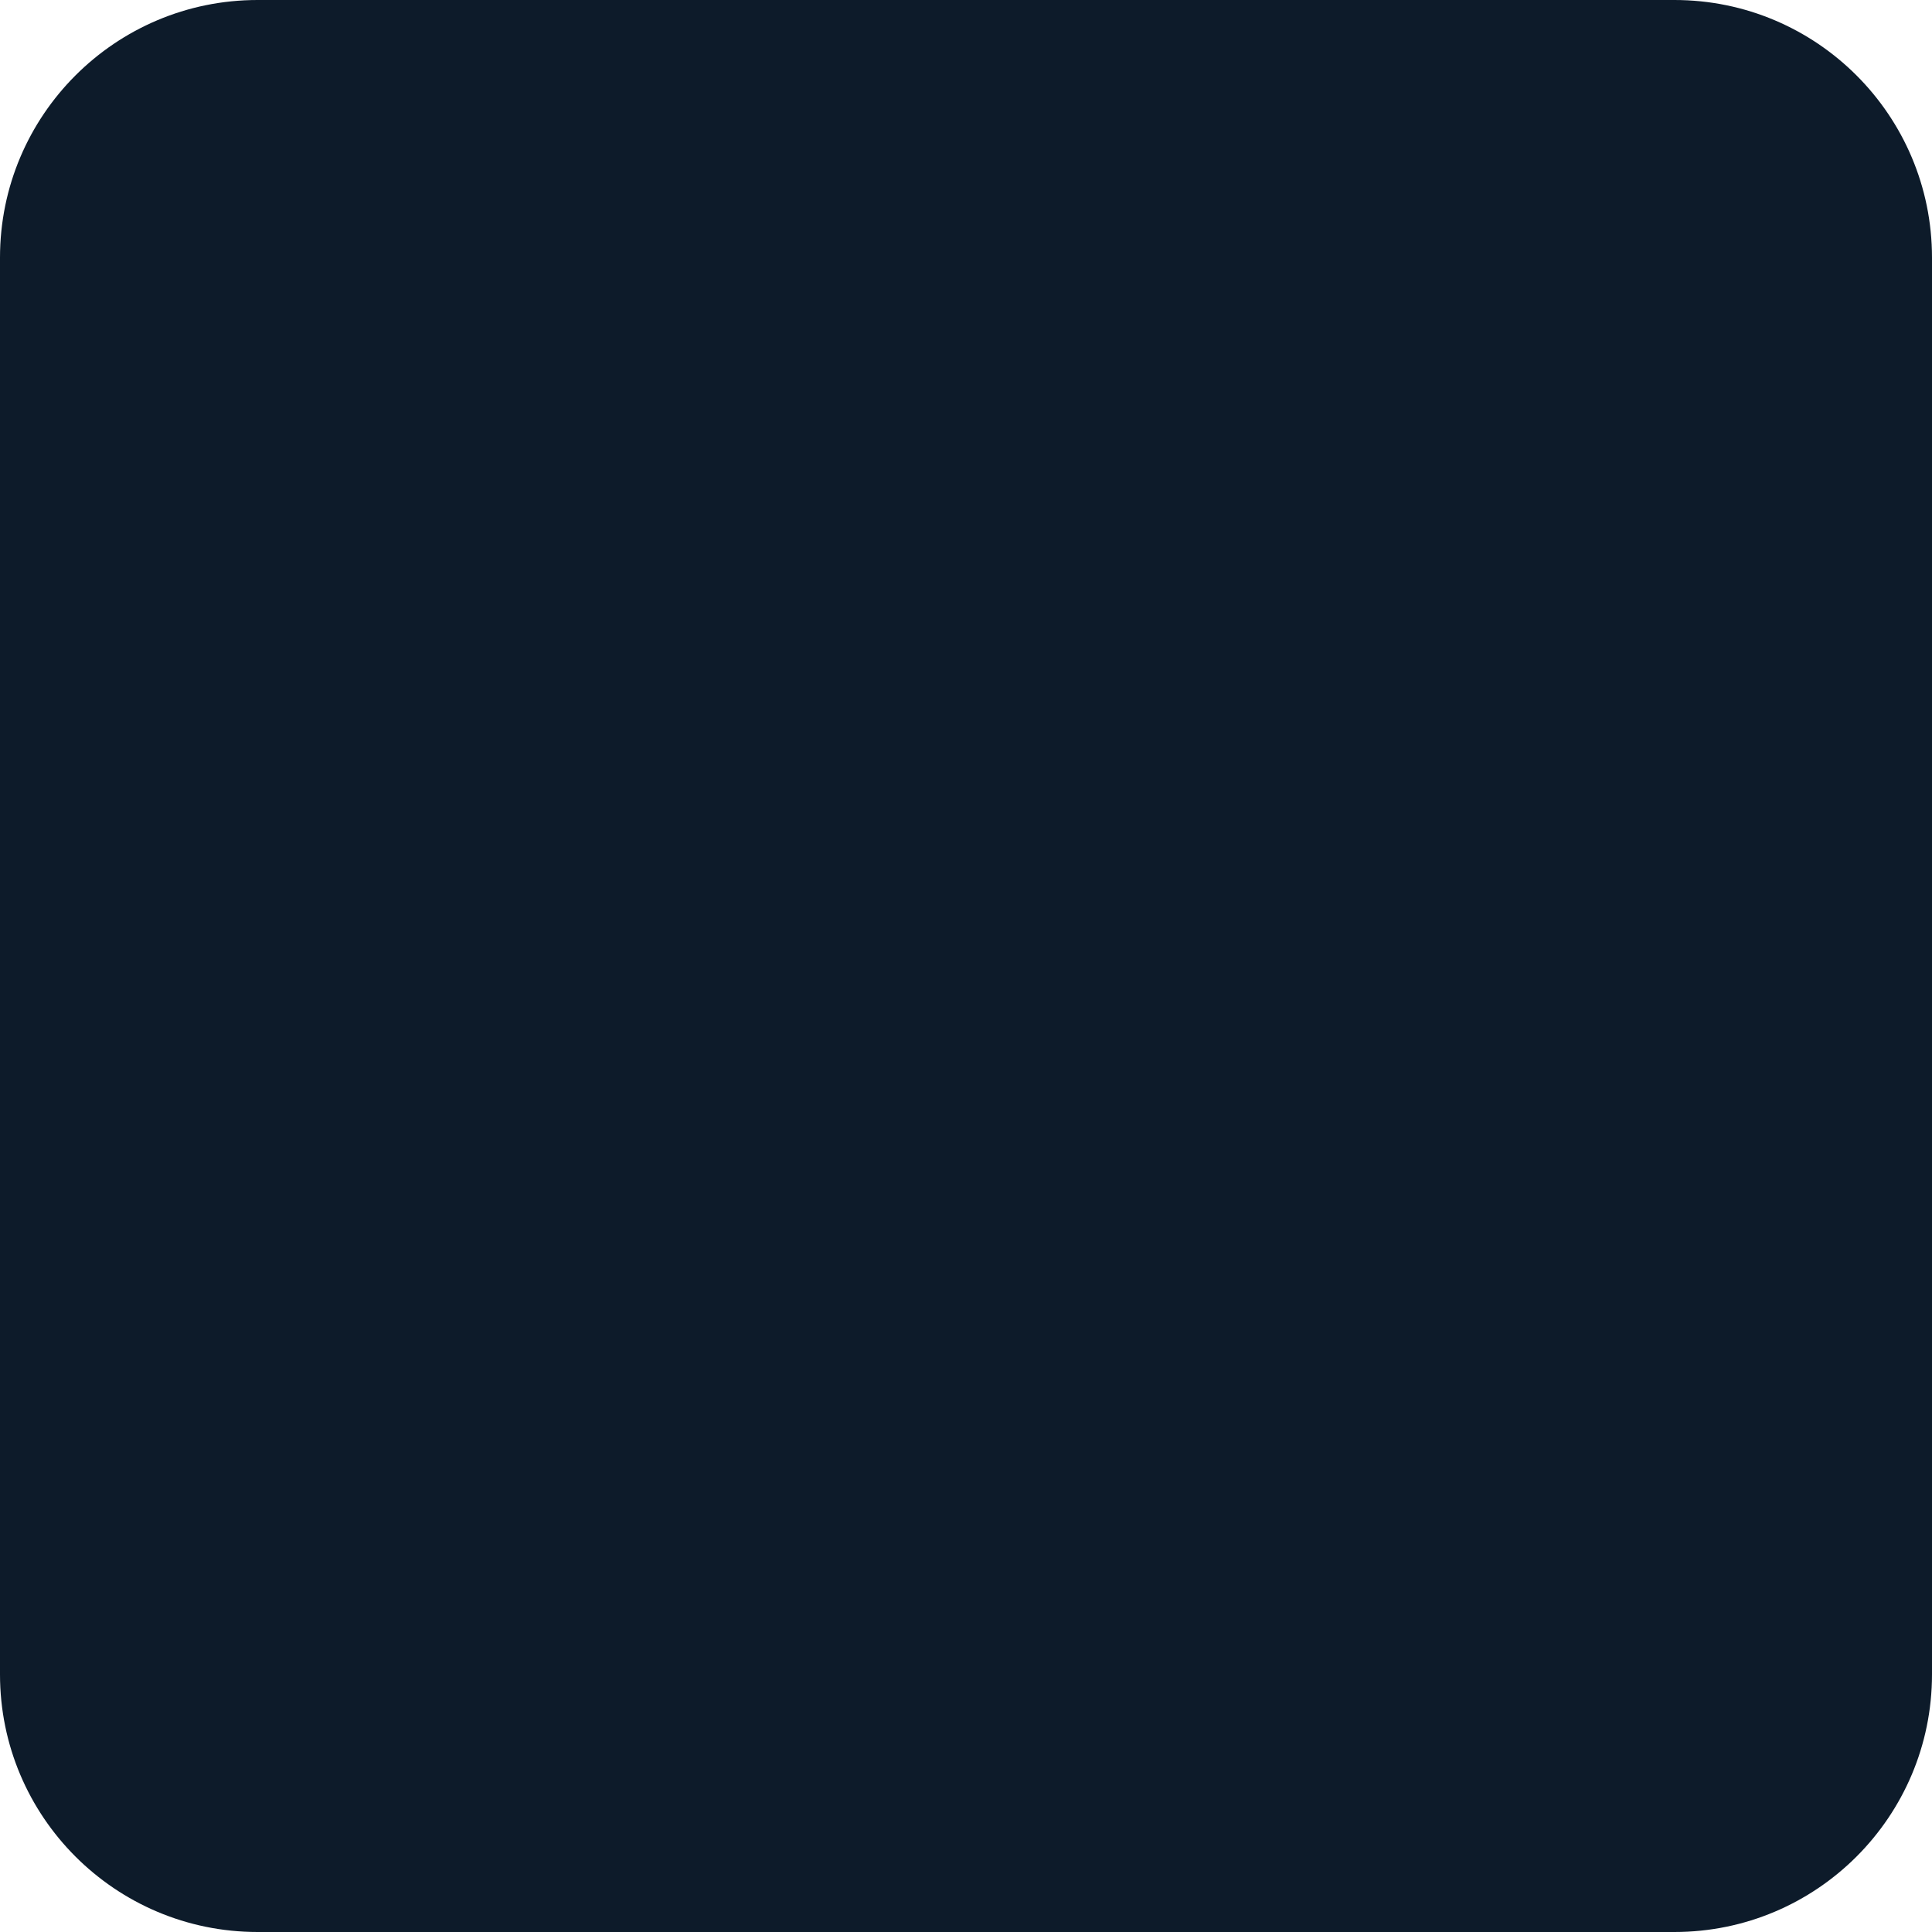
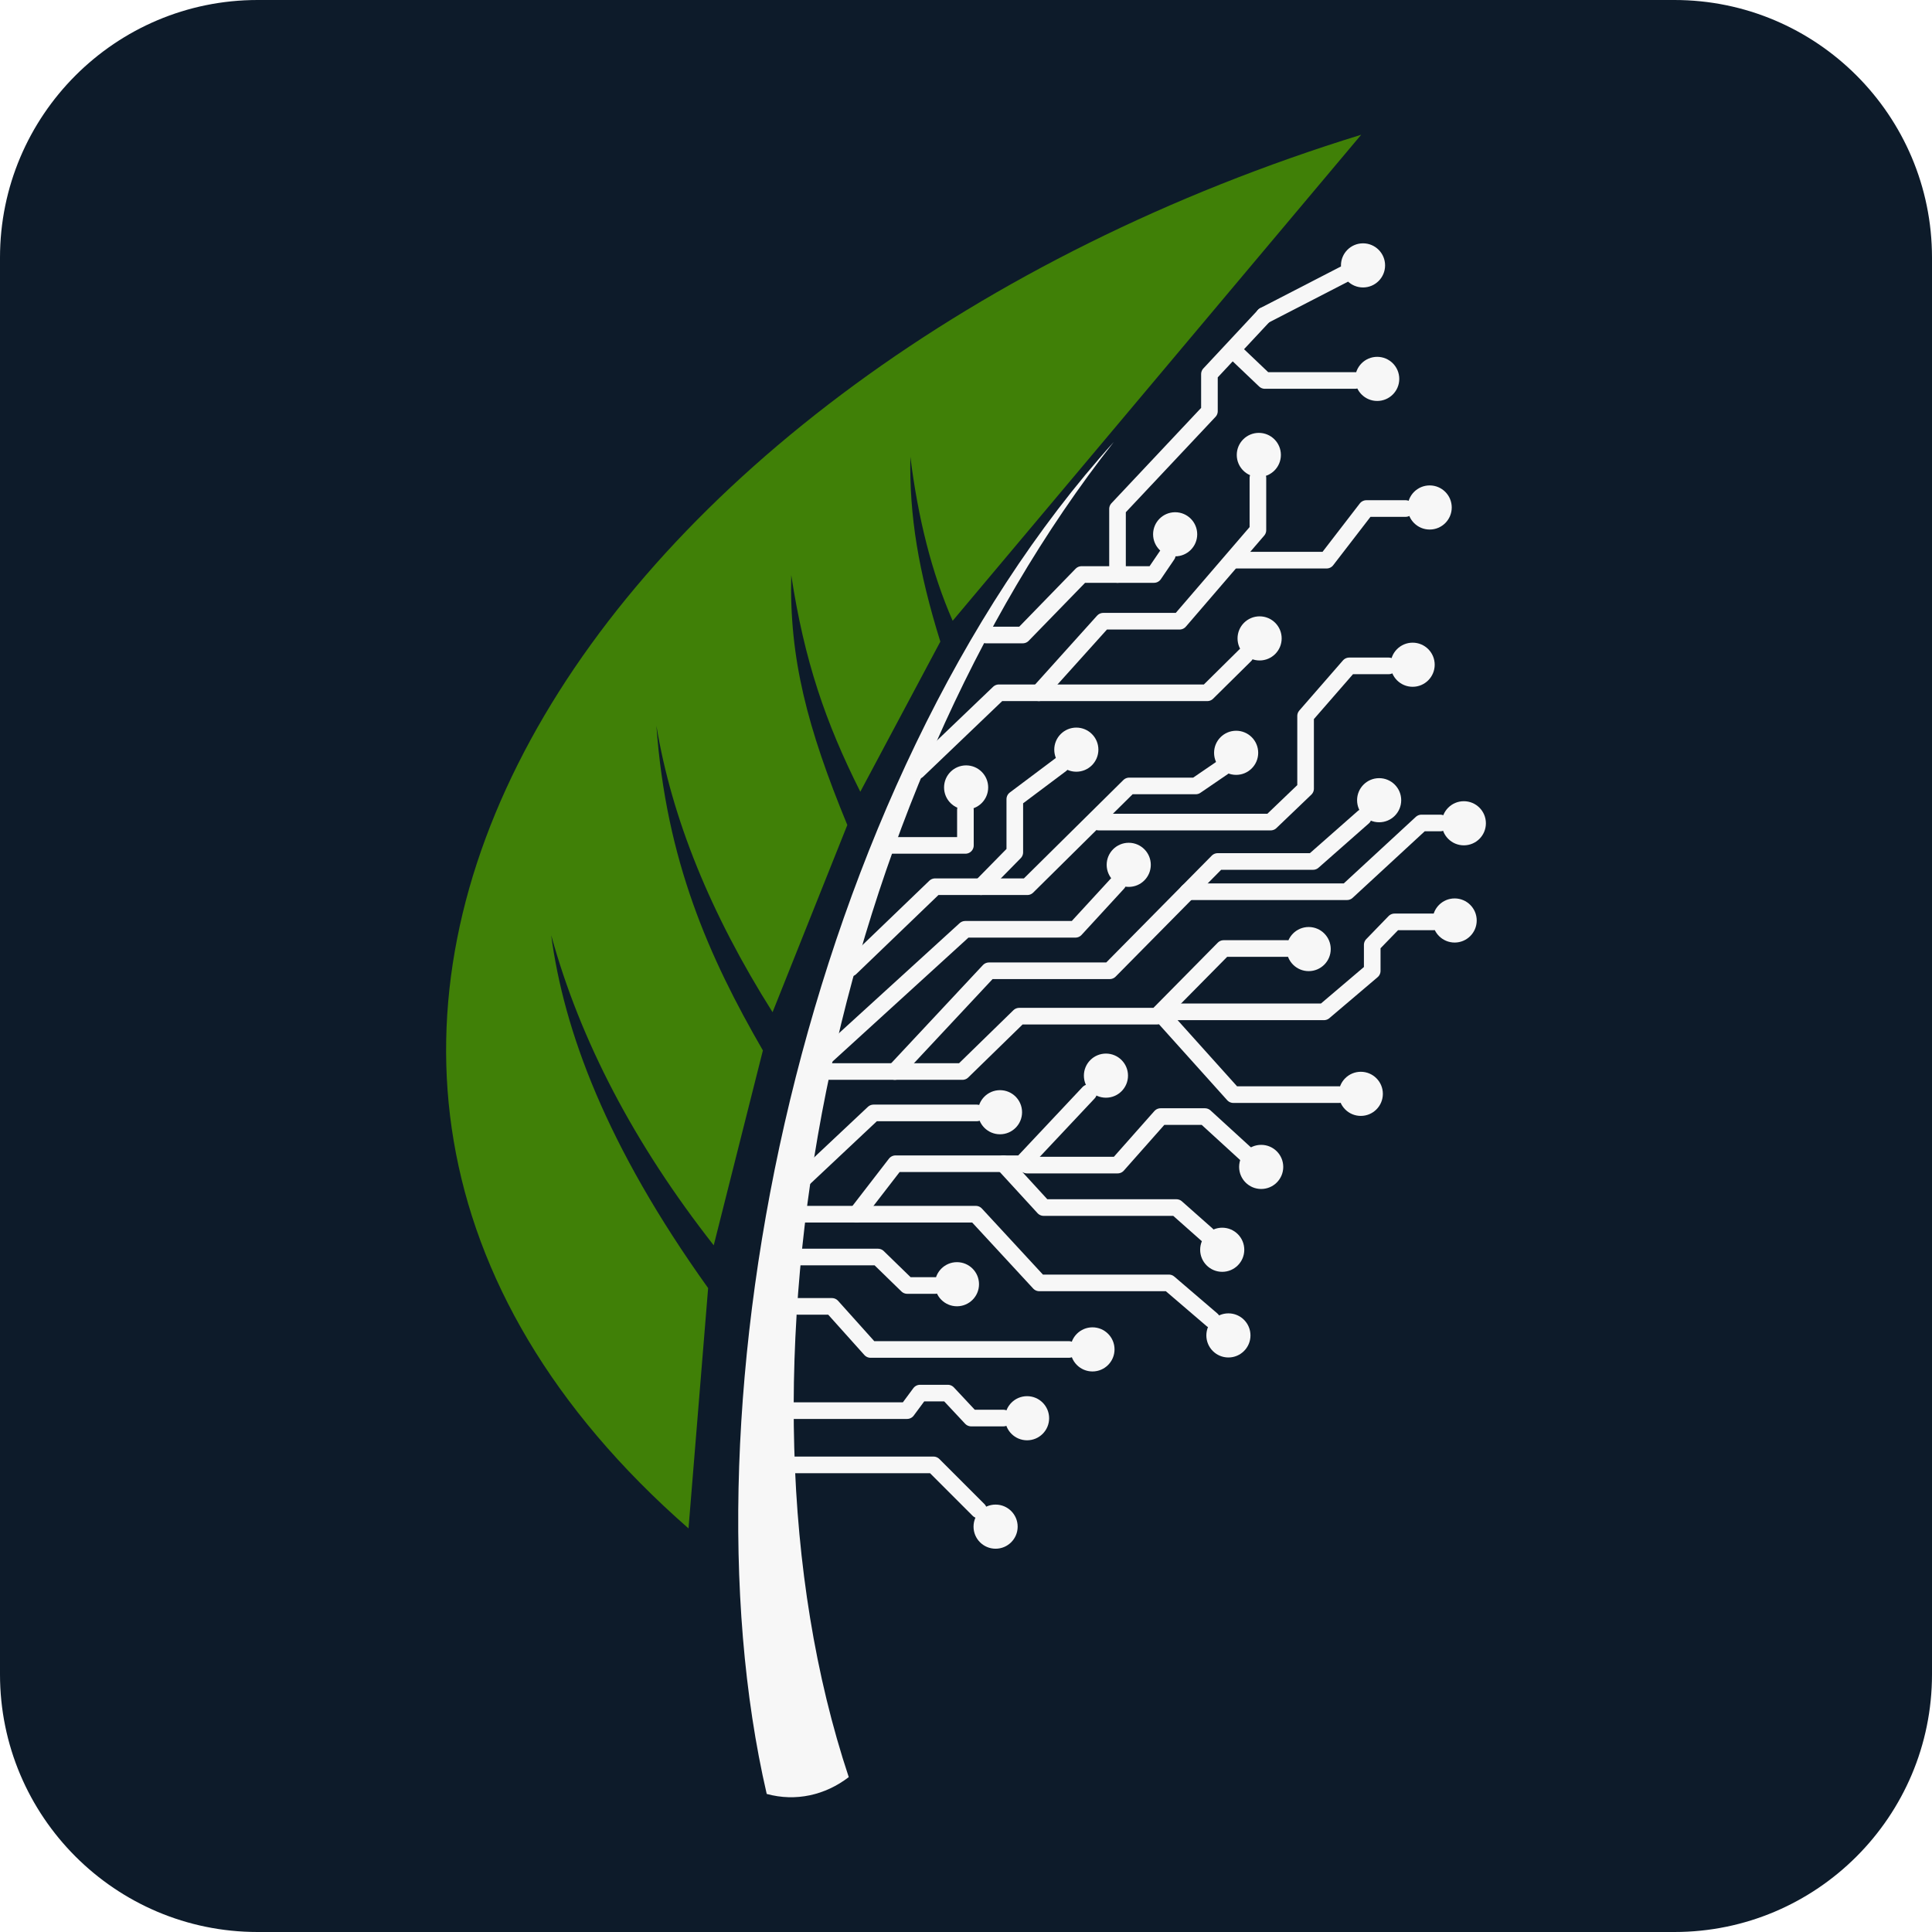
- <svg xmlns="http://www.w3.org/2000/svg" viewBox="220 580 600 600">
-   <rect x="220" y="580" width="600" height="600" rx="80" fill="#0D1B2A" />
-   <g transform="translate(0,67.5)">
-     <g transform="matrix(1,0,0,1,-508.495,-1061.87)">
+ <svg xmlns="http://www.w3.org/2000/svg" width="100%" height="100%" viewBox="0 0 600 600" version="1.1" xml:space="preserve" style="fill-rule:evenodd;clip-rule:evenodd;stroke-linecap:round;stroke-linejoin:round;stroke-miterlimit:1.5;">
+   <g transform="matrix(1,0,0,1,-220,-580)">
+     <path d="M820,660L820,1100C820,1144.15 784.153,1180 740,1180L300,1180C255.847,1180 220,1144.15 220,1100L220,660C220,615.847 255.847,580 300,580L740,580C784.153,580 820,615.847 820,660Z" style="fill:rgb(13,27,42);" />
+   </g>
+   <g transform="matrix(1,0,0,1,-220,-512.5)">
+     <g transform="matrix(1,0,0,1,-190.485,-549.369)">
      <g transform="matrix(0.479767,0,0,0.479767,457.613,854.167)">
-         <path d="M451.178,1583.27C364.208,1321.42 442.128,948.62 622.724,719.037C422.088,941.363 339.468,1341.09 398.076,1594.16C416.893,1599.32 435.986,1594.95 451.178,1583.27Z" fill="#BEE9E8" />
+         <path d="M451.178,1583.27C364.208,1321.42 442.128,948.62 622.724,719.037C422.088,941.363 339.468,1341.09 398.076,1594.16C416.893,1599.32 435.986,1594.95 451.178,1583.27Z" style="fill:rgb(247,247,247);" />
      </g>
      <g transform="matrix(0.479767,0,0,0.479767,455.613,850.167)">
-         <path d="M787.049,528.486L522.611,843.103C509.148,812.4 500.203,776.816 495.223,736.947C494.501,774.777 500.436,811.086 514.631,856.583L462.825,953.765C440.235,908.8 426.655,869.105 418.106,813.542C416.831,867.306 428.313,911.927 454.412,975.302L406.03,1096.47C365.645,1032.49 340.708,970.687 330.834,911.009C337.093,998.171 364.737,1060.63 399.768,1121.22L367.944,1247.37C316.501,1181.79 281.478,1114.85 262.723,1046.57C270.96,1108.5 298.293,1182.79 364.319,1275.06L351.621,1430.62C-4.086,1119.05 289.468,681.91 787.049,528.486Z" fill="#408007" />
+         <path d="M787.049,528.486L522.611,843.103C509.148,812.4 500.203,776.816 495.223,736.947C494.501,774.777 500.436,811.086 514.631,856.583L462.825,953.765C440.235,908.8 426.655,869.105 418.106,813.542C416.831,867.306 428.313,911.927 454.412,975.302L406.03,1096.47C365.645,1032.49 340.708,970.687 330.834,911.009C337.093,998.171 364.737,1060.63 399.768,1121.22L367.944,1247.37C316.501,1181.79 281.478,1114.85 262.723,1046.57C270.96,1108.5 298.293,1182.79 364.319,1275.06L351.621,1430.62C-4.086,1119.05 289.468,681.91 787.049,528.486Z" style="fill:rgb(64,128,7);" />
+       </g>
+     </g>
+     <g transform="matrix(1,0,0,1,-190.485,-549.369)">
+       <g transform="matrix(0.479767,0,0,0.479767,457.613,854.167)">
+         <path d="M412.764,1381.16L506.026,1381.16L535.194,1410.33" style="fill:none;stroke:rgb(247,247,247);stroke-width:10.76px;" />
+       </g>
+       <g transform="matrix(0.479767,0,0,0.479767,457.613,854.167)">
+         <path d="M413.186,1346.04L488.917,1346.04L497.315,1334.69L515.307,1334.69L530.429,1350.85L551.307,1350.85" style="fill:none;stroke:rgb(247,247,247);stroke-width:10.76px;" />
+       </g>
+       <g transform="matrix(0.479767,0,0,0.479767,457.613,854.167)">
+         <path d="M418.296,1278.56L440.276,1278.56L465.296,1306.45L593.645,1306.45" style="fill:none;stroke:rgb(247,247,247);stroke-width:10.76px;" />
+       </g>
+       <g transform="matrix(0.479767,0,0,0.479767,457.613,854.167)">
+         <path d="M420.386,1246.61L470.089,1246.61L489.022,1265.04L507.179,1265.04" style="fill:none;stroke:rgb(247,247,247);stroke-width:10.76px;" />
+       </g>
+       <g transform="matrix(0.479767,0,0,0.479767,457.613,854.167)">
+         <path d="M420.44,1218.88L533.417,1218.88L574.515,1263.36L658.417,1263.36L686.335,1287.27" style="fill:none;stroke:rgb(247,247,247);stroke-width:10.76px;" />
+       </g>
+       <g transform="matrix(0.479767,0,0,0.479767,457.613,854.167)">
+         <path d="M456.241,1218.88L481.456,1186.22L563.233,1186.22L606.432,1140.27" style="fill:none;stroke:rgb(247,247,247);stroke-width:10.76px;" />
+       </g>
+       <g transform="matrix(0.479767,0,0,0.479767,457.613,854.167)">
+         <path d="M551.331,1186.22L577.347,1214.59L663.268,1214.59L683.018,1232.08" style="fill:none;stroke:rgb(247,247,247);stroke-width:10.76px;" />
+       </g>
+       <g transform="matrix(0.479767,0,0,0.479767,456.753,855.889)">
+         <path d="M568.354,1183.51L627.015,1183.51L654.815,1152.11L683.53,1152.11L709.975,1176.29" style="fill:none;stroke:rgb(247,247,247);stroke-width:10.76px;" />
+       </g>
+       <g transform="matrix(0.479767,0,0,0.479767,457.613,854.167)">
+         <path d="M420.493,1197.26L467.241,1153.33L534.026,1153.33" style="fill:none;stroke:rgb(247,247,247);stroke-width:10.76px;" />
+       </g>
+       <g transform="matrix(0.479767,0,0,0.479767,457.613,854.167)">
+         <path d="M438.784,1126.53L524.772,1126.53L561.515,1090.7L650.632,1090.7L693.874,1046.91L735.034,1046.91" style="fill:none;stroke:rgb(247,247,247);stroke-width:10.76px;" />
+       </g>
+       <g transform="matrix(0.479767,0,0,0.479767,457.613,854.167)">
+         <path d="M480.995,1126.53L541.94,1061.32L620.1,1061.32L689.975,990.575L751.71,990.575L784.257,961.907" style="fill:none;stroke:rgb(247,247,247);stroke-width:10.76px;" />
+       </g>
+       <g transform="matrix(0.479767,0,0,0.479767,457.613,854.167)">
+         <path d="M670.639,1010.15L773.706,1010.15L821.905,965.646L834.093,965.646" style="fill:none;stroke:rgb(247,247,247);stroke-width:10.76px;" />
+       </g>
+       <g transform="matrix(0.479767,0,0,0.479767,457.613,854.167)">
+         <path d="M436.491,1116.6L526.573,1034.47L597.909,1034.47L625.409,1004.56" style="fill:none;stroke:rgb(247,247,247);stroke-width:10.76px;" />
+       </g>
+       <g transform="matrix(0.479767,0,0,0.479767,457.613,854.167)">
+         <path d="M452.253,1059.62L507.069,1006.9L566.765,1006.9L632.718,941.669L675.788,941.669L693.522,929.548" style="fill:none;stroke:rgb(247,247,247);stroke-width:10.76px;" />
+       </g>
+       <g transform="matrix(0.479767,0,0,0.479767,457.613,854.167)">
+         <path d="M536.804,1006.9L558.663,984.649L558.663,950.223L588.608,927.762" style="fill:none;stroke:rgb(247,247,247);stroke-width:10.76px;" />
+       </g>
+       <g transform="matrix(0.479767,0,0,0.479767,457.613,854.167)">
+         <path d="M479.628,980.161L526.694,980.161L526.694,957.126" style="fill:none;stroke:rgb(247,247,247);stroke-width:10.76px;" />
+       </g>
+       <g transform="matrix(0.479767,0,0,0.479767,457.613,854.167)">
+         <path d="M495.614,931.823L548.339,881.372L683.253,881.372L707.874,857.044" style="fill:none;stroke:rgb(247,247,247);stroke-width:10.76px;" />
+       </g>
+       <g transform="matrix(0.479767,0,0,0.479767,457.613,854.167)">
+         <path d="M574.225,881.372L615.921,835.04L665.327,835.04L716.03,776.105L716.03,742.286" style="fill:none;stroke:rgb(247,247,247);stroke-width:10.76px;" />
+       </g>
+       <g transform="matrix(0.479767,0,0,0.479767,458.613,854.167)">
+         <path d="M537.999,843.969L561.718,843.969L599.792,804.813L646.671,804.813L655.304,792.11" style="fill:none;stroke:rgb(247,247,247);stroke-width:10.76px;" />
+       </g>
+       <g transform="matrix(0.479767,0,0,0.479767,457.613,854.167)">
+         <path d="M625.151,804.813L625.151,762.36L684.651,699.087L684.651,675.087L720.046,637.161" style="fill:none;stroke:rgb(247,247,247);stroke-width:10.76px;" />
+       </g>
+       <g transform="matrix(0.479767,0,0,0.479767,457.613,854.167)">
+         <path d="M720.046,637.161L771.797,610.468" style="fill:none;stroke:rgb(247,247,247);stroke-width:10.84px;" />
+       </g>
+       <g transform="matrix(0.479767,0,0,0.479767,457.613,854.167)">
+         <path d="M612.969,965.063L724.3,965.063L746.893,943.427L746.893,896.38L775.132,863.954L800.679,863.954" style="fill:none;stroke:rgb(247,247,247);stroke-width:10.76px;" />
+       </g>
+       <g transform="matrix(0.479767,0,0,0.479767,459.335,854.167)">
+         <path d="M652.069,1087.9L755.208,1087.9L786.442,1061.37L786.442,1044.56L800.876,1029.67L826.005,1029.67" style="fill:none;stroke:rgb(247,247,247);stroke-width:10.76px;" />
+       </g>
+       <g transform="matrix(0.479767,0,0,0.479767,458.474,854.167)">
+         <path d="M652.069,1089.99L698.347,1141.49L766.811,1141.49" style="fill:none;stroke:rgb(247,247,247);stroke-width:10.76px;" />
+       </g>
+       <g transform="matrix(0.479767,0,0,0.479767,457.613,854.167)">
+         <path d="M702.338,795.524L760.499,795.524L786.249,762.098L811.64,762.098" style="fill:none;stroke:rgb(247,247,247);stroke-width:10.76px;" />
+       </g>
+       <g transform="matrix(0.479767,0,0,0.479767,457.613,854.167)">
+         <path d="M699.827,659.509L720.53,679.212L778.866,679.212" style="fill:none;stroke:rgb(247,247,247);stroke-width:10.76px;" />
+       </g>
+     </g>
+     <g transform="matrix(1,0,0,1,-190.485,-549.369)">
+       <g transform="matrix(0.479767,0,0,0.479767,452.882,851.012)">
+         <circle cx="826.046" cy="869.786" r="14.281" style="fill:rgb(247,247,247);" />
+       </g>
+       <g transform="matrix(0.479767,0,0,0.479767,437.476,726.994)">
+         <circle cx="826.046" cy="869.786" r="14.281" style="fill:rgb(247,247,247);" />
+       </g>
+       <g transform="matrix(0.479767,0,0,0.479767,405.116,785.859)">
+         <circle cx="826.046" cy="869.786" r="14.281" style="fill:rgb(247,247,247);" />
+       </g>
+       <g transform="matrix(0.479767,0,0,0.479767,379.129,810.503)">
+         <circle cx="826.046" cy="869.786" r="14.281" style="fill:rgb(247,247,247);" />
+       </g>
+       <g transform="matrix(0.479767,0,0,0.479767,405.357,842.837)">
+         <circle cx="826.046" cy="869.786" r="14.281" style="fill:rgb(247,247,247);" />
+       </g>
+       <g transform="matrix(0.479767,0,0,0.479767,348.438,877.387)">
+         <circle cx="826.046" cy="869.786" r="14.281" style="fill:rgb(247,247,247);" />
+       </g>
+       <g transform="matrix(0.479767,0,0,0.479767,314.213,889.122)">
+         <circle cx="826.046" cy="869.786" r="14.281" style="fill:rgb(247,247,247);" />
+       </g>
+       <g transform="matrix(0.479767,0,0,0.479767,468.782,900.249)">
+         <circle cx="826.046" cy="869.786" r="14.281" style="fill:rgb(247,247,247);" />
+       </g>
+       <g transform="matrix(0.479767,0,0,0.479767,442.482,893.088)">
+         <circle cx="826.046" cy="869.786" r="14.281" style="fill:rgb(247,247,247);" />
+       </g>
+       <g transform="matrix(0.479767,0,0,0.479767,398.069,878.367)">
+         <circle cx="826.046" cy="869.786" r="14.281" style="fill:rgb(247,247,247);" />
+       </g>
+       <g transform="matrix(0.479767,0,0,0.479767,364.714,913.156)">
+         <circle cx="826.046" cy="869.786" r="14.281" style="fill:rgb(247,247,247);" />
+       </g>
+       <g transform="matrix(0.479767,0,0,0.479767,420.596,939.317)">
+         <circle cx="826.046" cy="869.786" r="14.281" style="fill:rgb(247,247,247);" />
+       </g>
+       <g transform="matrix(0.479767,0,0,0.479767,465.93,930.44)">
+         <circle cx="826.046" cy="869.786" r="14.281" style="fill:rgb(247,247,247);" />
+       </g>
+       <g transform="matrix(0.479767,0,0,0.479767,436.784,984.277)">
+         <circle cx="826.046" cy="869.786" r="14.281" style="fill:rgb(247,247,247);" />
+       </g>
+       <g transform="matrix(0.479767,0,0,0.479767,405.848,1006.97)">
+         <circle cx="826.046" cy="869.786" r="14.281" style="fill:rgb(247,247,247);" />
+       </g>
+       <g transform="matrix(0.479767,0,0,0.479767,393.746,1032.7)">
+         <circle cx="826.046" cy="869.786" r="14.281" style="fill:rgb(247,247,247);" />
+       </g>
+       <g transform="matrix(0.479767,0,0,0.479767,353.452,1063.64)">
+         <circle cx="826.046" cy="869.786" r="14.281" style="fill:rgb(247,247,247);" />
+       </g>
+       <g transform="matrix(0.479767,0,0,0.479767,333.141,1085.02)">
+         <circle cx="826.046" cy="869.786" r="14.281" style="fill:rgb(247,247,247);" />
+       </g>
+       <g transform="matrix(0.479767,0,0,0.479767,323.367,1118.69)">
+         <circle cx="826.046" cy="869.786" r="14.281" style="fill:rgb(247,247,247);" />
+       </g>
+       <g transform="matrix(0.479767,0,0,0.479767,311.365,1043.4)">
+         <circle cx="826.046" cy="869.786" r="14.281" style="fill:rgb(247,247,247);" />
+       </g>
+       <g transform="matrix(0.479767,0,0,0.479767,324.735,989.985)">
+         <circle cx="826.046" cy="869.786" r="14.281" style="fill:rgb(247,247,247);" />
+       </g>
+       <g transform="matrix(0.479767,0,0,0.479767,357.637,978.625)">
+         <circle cx="826.046" cy="869.786" r="14.281" style="fill:rgb(247,247,247);" />
+       </g>
+       <g transform="matrix(0.479767,0,0,0.479767,395.67,1059.3)">
+         <circle cx="826.046" cy="869.786" r="14.281" style="fill:rgb(247,247,247);" />
+       </g>
+       <g transform="matrix(0.479767,0,0,0.479767,458.175,802.176)">
+         <circle cx="826.046" cy="869.786" r="14.281" style="fill:rgb(247,247,247);" />
+       </g>
+       <g transform="matrix(0.479767,0,0,0.479767,441.879,762.244)">
+         <circle cx="826.046" cy="869.786" r="14.281" style="fill:rgb(247,247,247);" />
      </g>
    </g>
  </g>
</svg>
